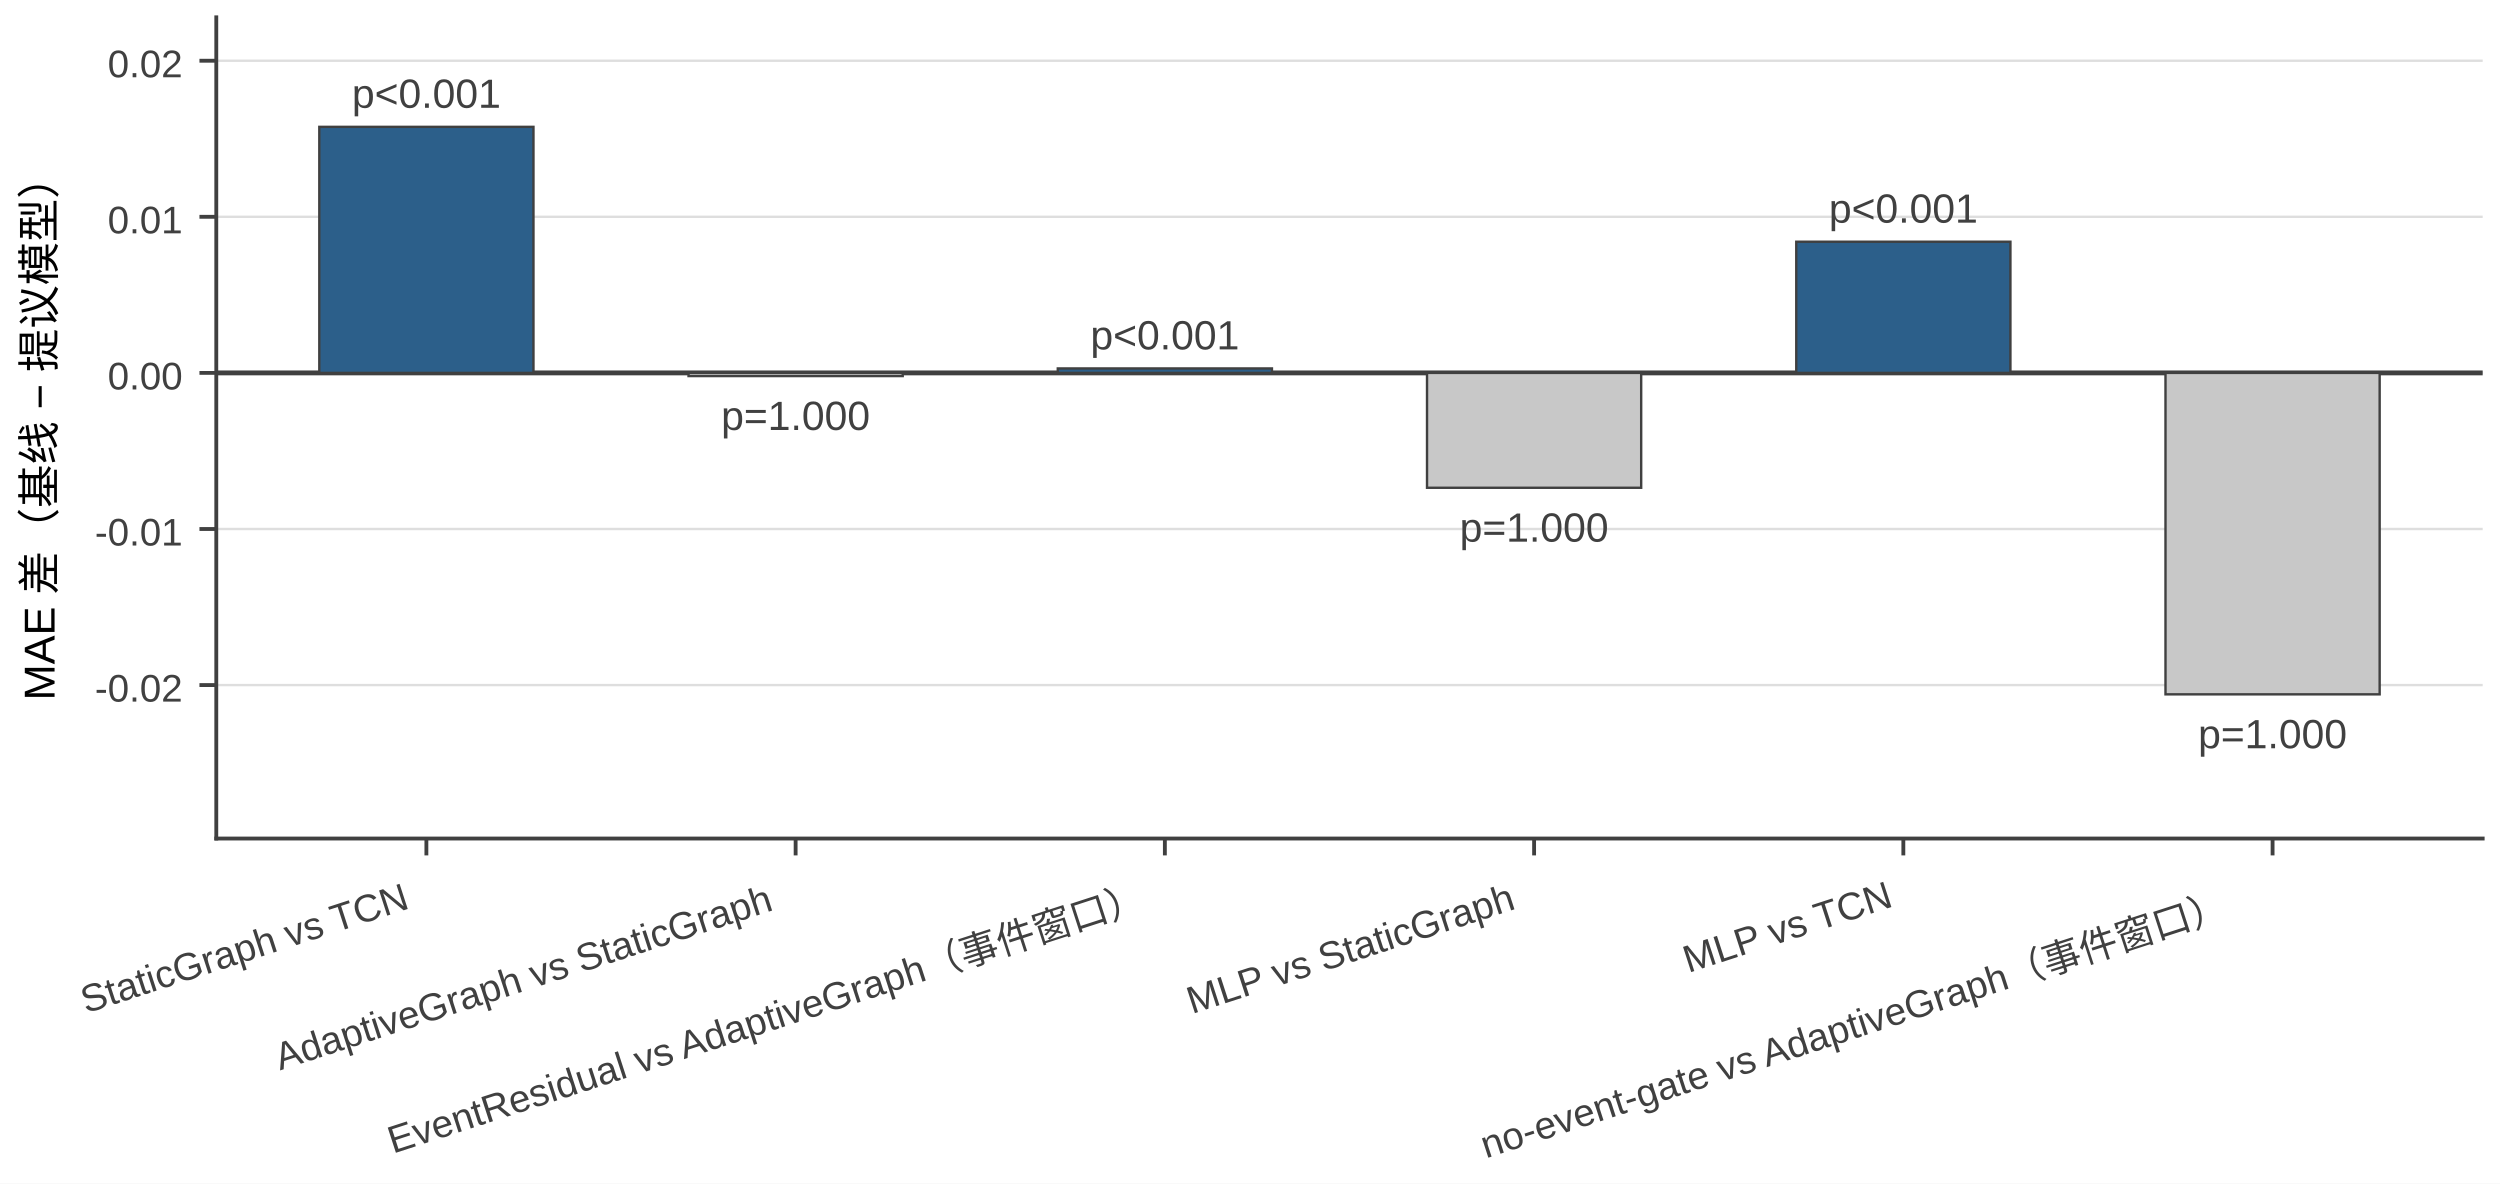
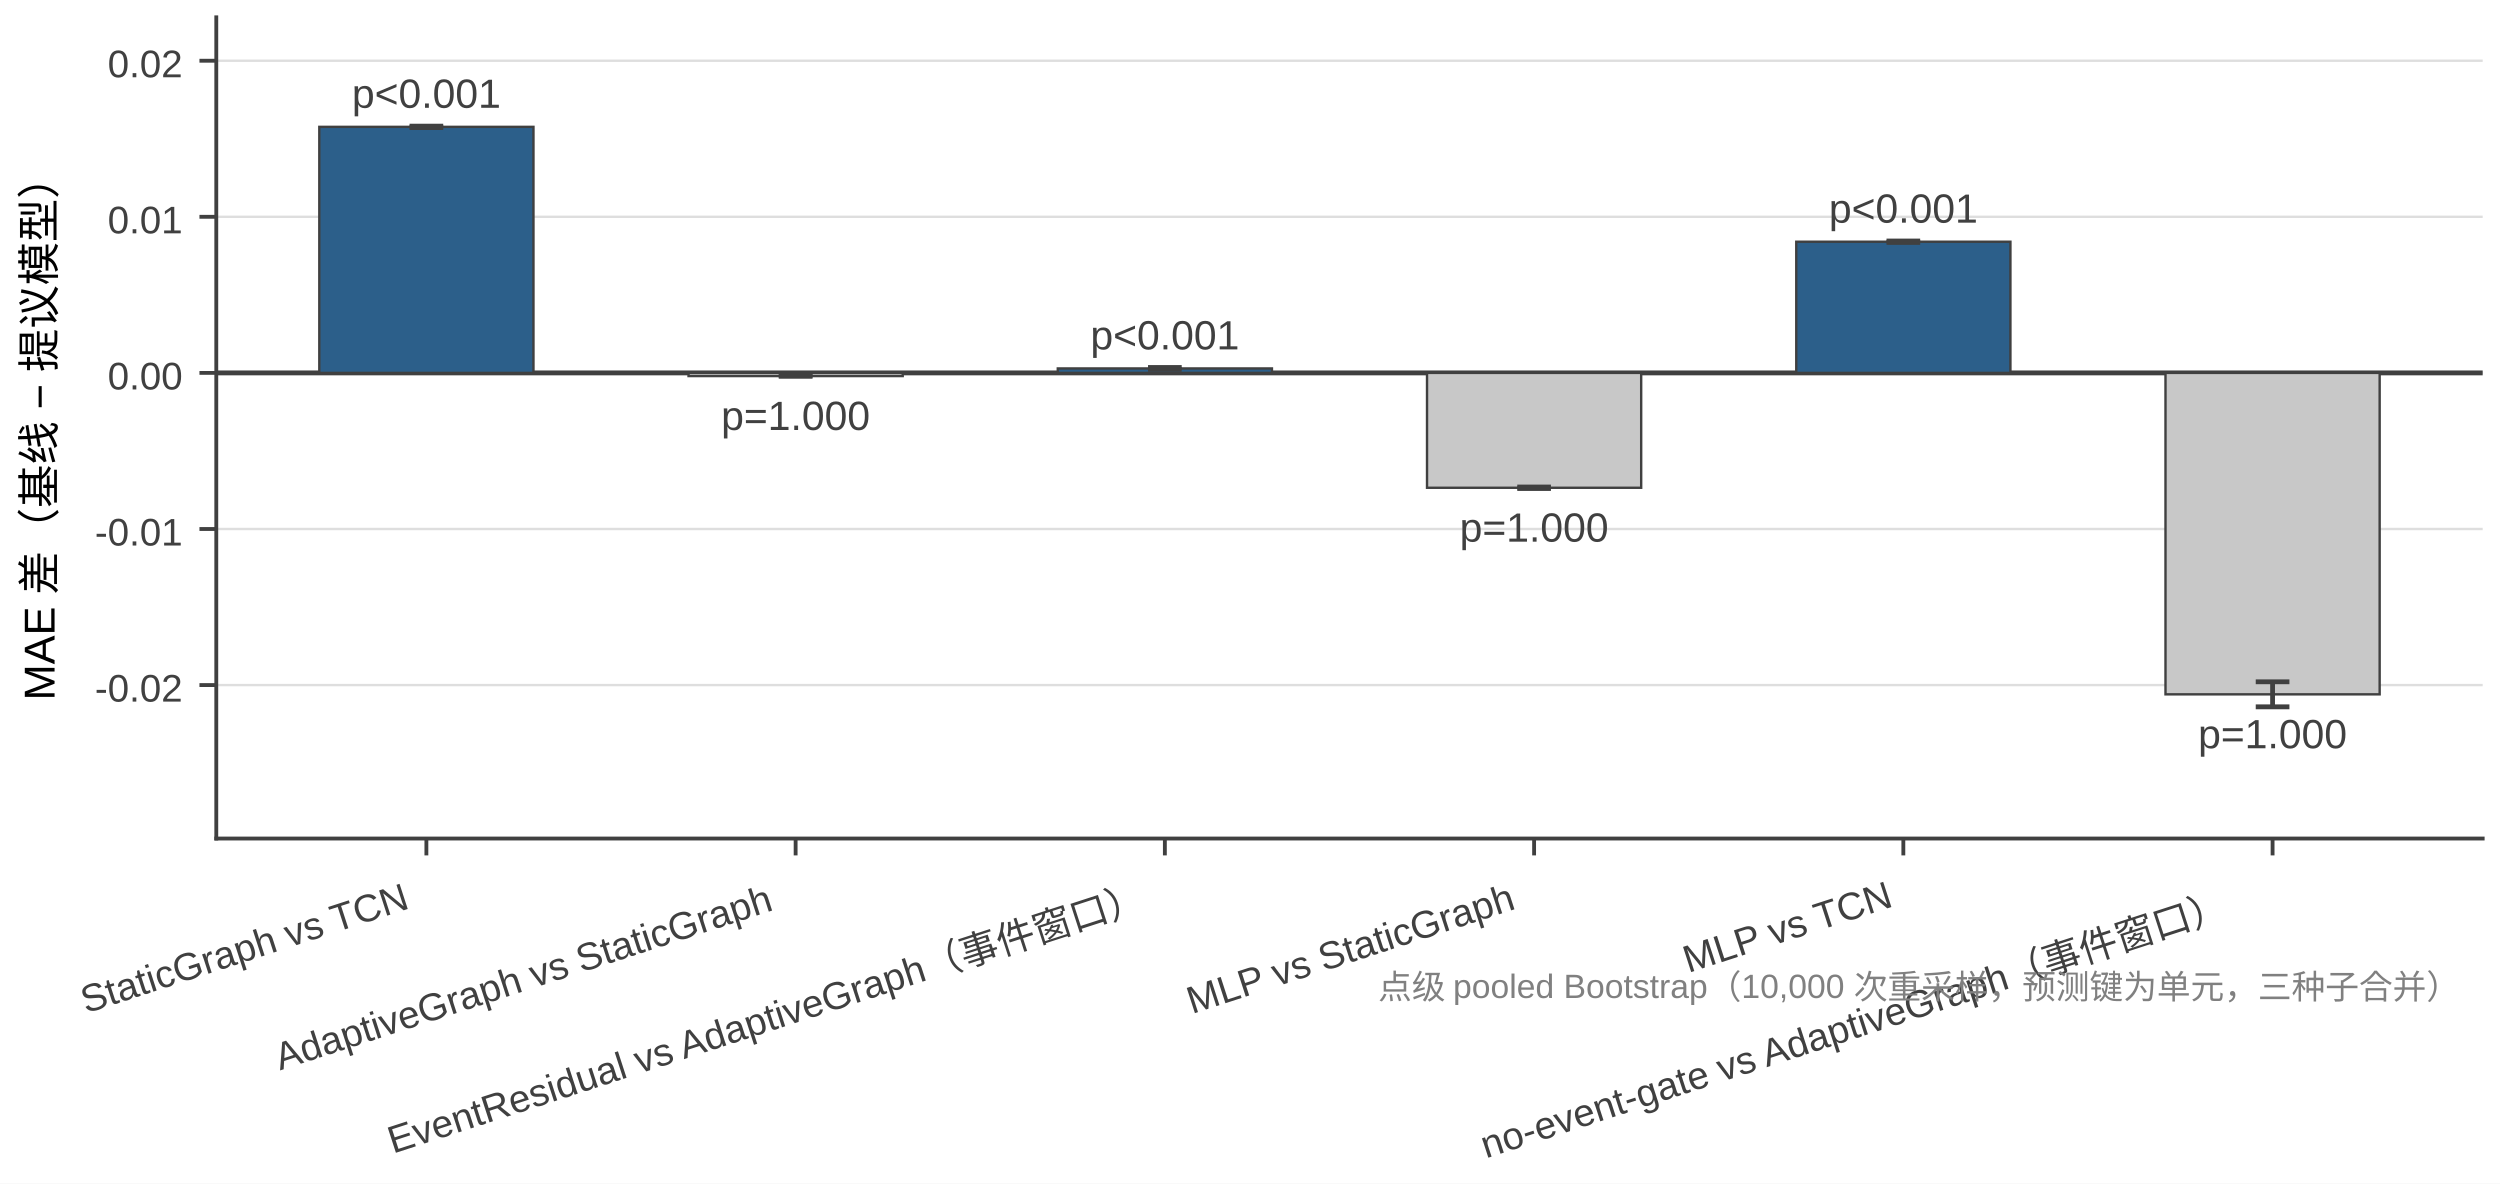
<svg xmlns="http://www.w3.org/2000/svg" xmlns:xlink="http://www.w3.org/1999/xlink" width="519.6pt" height="246pt" viewBox="0 0 519.6 246" version="1.1">
  <defs>
    <style type="text/css">*{stroke-linejoin: round; stroke-linecap: butt}</style>
  </defs>
  <g id="figure_1">
    <g id="patch_1">
      <path d="M 0 246  L 519.6 246  L 519.6 0  L 0 0  z " style="fill: #ffffff" />
    </g>
    <g id="axes_1">
      <g id="patch_2">
        <path d="M 44.953 174.28  L 516 174.28  L 516 3.6  L 44.953 3.6  z " style="fill: #ffffff" />
      </g>
      <g id="matplotlib.axis_1">
        <g id="xtick_1">
          <g id="line2d_1">
            <defs>
-               <path id="m198534945c" d="M 0 0  L 0 3.5  " style="stroke: #404040; stroke-width: 0.8" />
+               <path id="m786201758d" d="M 0 0  L 0 3.5  " style="stroke: #404040; stroke-width: 0.8" />
            </defs>
            <g>
-               <use xlink:href="#m198534945c" x="88.619" y="174.28" style="fill: #404040; stroke: #404040; stroke-width: 0.8" />
+               <use xlink:href="#m786201758d" x="88.619" y="174.28" style="fill: #404040; stroke: #404040; stroke-width: 0.8" />
            </g>
          </g>
          <g id="text_1">
            <text style="font-size: 8px; font-family: 'PingFang SC', 'Arial', 'Helvetica', 'DejaVu Sans', sans-serif; fill: #404040" transform="translate(17.85021 210.6587) rotate(-18)">StaticGraph vs TCN</text>
          </g>
        </g>
        <g id="xtick_2">
          <g id="line2d_2">
            <g>
-               <use xlink:href="#m198534945c" x="165.362" y="174.28" style="fill: #404040; stroke: #404040; stroke-width: 0.8" />
+               <use xlink:href="#m786201758d" x="165.362" y="174.28" style="fill: #404040; stroke: #404040; stroke-width: 0.8" />
            </g>
          </g>
          <g id="text_2">
            <text style="font-size: 8px; font-family: 'PingFang SC', 'Arial', 'Helvetica', 'DejaVu Sans', sans-serif; fill: #404040" transform="translate(58.19603 222.4848) rotate(-18)">AdaptiveGraph vs StaticGraph</text>
          </g>
        </g>
        <g id="xtick_3">
          <g id="line2d_3">
            <g>
-               <use xlink:href="#m198534945c" x="242.105" y="174.28" style="fill: #404040; stroke: #404040; stroke-width: 0.8" />
+               <use xlink:href="#m786201758d" x="242.105" y="174.28" style="fill: #404040; stroke: #404040; stroke-width: 0.8" />
            </g>
          </g>
          <g id="text_3">
            <text style="font-size: 8px; font-family: 'PingFang SC', 'Arial', 'Helvetica', 'DejaVu Sans', sans-serif; fill: #404040" transform="translate(81.66416 239.7947) rotate(-18)">EventResidual vs AdaptiveGraph（事件窗口）</text>
          </g>
        </g>
        <g id="xtick_4">
          <g id="line2d_4">
            <g>
-               <use xlink:href="#m198534945c" x="318.847" y="174.28" style="fill: #404040; stroke: #404040; stroke-width: 0.8" />
+               <use xlink:href="#m786201758d" x="318.847" y="174.28" style="fill: #404040; stroke: #404040; stroke-width: 0.8" />
            </g>
          </g>
          <g id="text_4">
            <text style="font-size: 8px; font-family: 'PingFang SC', 'Arial', 'Helvetica', 'DejaVu Sans', sans-serif; fill: #404040" transform="translate(247.729 210.7722) rotate(-18)">MLP vs StaticGraph</text>
          </g>
        </g>
        <g id="xtick_5">
          <g id="line2d_5">
            <g>
-               <use xlink:href="#m198534945c" x="395.59" y="174.28" style="fill: #404040; stroke: #404040; stroke-width: 0.8" />
+               <use xlink:href="#m786201758d" x="395.59" y="174.28" style="fill: #404040; stroke: #404040; stroke-width: 0.8" />
            </g>
          </g>
          <g id="text_5">
            <text style="font-size: 8px; font-family: 'PingFang SC', 'Arial', 'Helvetica', 'DejaVu Sans', sans-serif; fill: #404040" transform="translate(350.8784 202.2387) rotate(-18)">MLP vs TCN</text>
          </g>
        </g>
        <g id="xtick_6">
          <g id="line2d_6">
            <g>
-               <use xlink:href="#m198534945c" x="472.333" y="174.28" style="fill: #404040; stroke: #404040; stroke-width: 0.8" />
+               <use xlink:href="#m786201758d" x="472.333" y="174.28" style="fill: #404040; stroke: #404040; stroke-width: 0.8" />
            </g>
          </g>
          <g id="text_6">
            <text style="font-size: 8px; font-family: 'PingFang SC', 'Arial', 'Helvetica', 'DejaVu Sans', sans-serif; fill: #404040" transform="translate(308.806 240.7863) rotate(-18)">no-event-gate vs AdaptiveGraph（事件窗口）</text>
          </g>
        </g>
      </g>
      <g id="matplotlib.axis_2">
        <g id="ytick_1">
          <g id="line2d_7">
-             <path d="M 44.953 142.385  L 516 142.385  " clip-path="url(#p9bae00c581)" style="fill: none; stroke: #c8c8c8; stroke-opacity: 0.6; stroke-width: 0.5; stroke-linecap: square" />
+             <path d="M 44.953 142.385  L 516 142.385  " clip-path="url(#p2ef2f8343e)" style="fill: none; stroke: #c8c8c8; stroke-opacity: 0.6; stroke-width: 0.5; stroke-linecap: square" />
          </g>
          <g id="line2d_8">
            <defs>
-               <path id="m5756b70a15" d="M 0 0  L -3.5 0  " style="stroke: #404040; stroke-width: 0.8" />
+               <path id="mf91f029447" d="M 0 0  L -3.5 0  " style="stroke: #404040; stroke-width: 0.8" />
            </defs>
            <g>
-               <use xlink:href="#m5756b70a15" x="44.953" y="142.385" style="fill: #404040; stroke: #404040; stroke-width: 0.8" />
+               <use xlink:href="#mf91f029447" x="44.953" y="142.385" style="fill: #404040; stroke: #404040; stroke-width: 0.8" />
            </g>
          </g>
          <g id="text_7">
            <text style="font-size: 8px; font-family: 'PingFang SC', 'Arial', 'Helvetica', 'DejaVu Sans', sans-serif; text-anchor: end; fill: #404040" x="37.953" y="145.825" transform="rotate(-0 37.9525 145.8246)">-0.02</text>
          </g>
        </g>
        <g id="ytick_2">
          <g id="line2d_9">
-             <path d="M 44.953 109.943  L 516 109.943  " clip-path="url(#p9bae00c581)" style="fill: none; stroke: #c8c8c8; stroke-opacity: 0.6; stroke-width: 0.5; stroke-linecap: square" />
+             <path d="M 44.953 109.943  L 516 109.943  " clip-path="url(#p2ef2f8343e)" style="fill: none; stroke: #c8c8c8; stroke-opacity: 0.6; stroke-width: 0.5; stroke-linecap: square" />
          </g>
          <g id="line2d_10">
            <g>
-               <use xlink:href="#m5756b70a15" x="44.953" y="109.943" style="fill: #404040; stroke: #404040; stroke-width: 0.8" />
+               <use xlink:href="#mf91f029447" x="44.953" y="109.943" style="fill: #404040; stroke: #404040; stroke-width: 0.8" />
            </g>
          </g>
          <g id="text_8">
            <text style="font-size: 8px; font-family: 'PingFang SC', 'Arial', 'Helvetica', 'DejaVu Sans', sans-serif; text-anchor: end; fill: #404040" x="37.953" y="113.383" transform="rotate(-0 37.9525 113.3832)">-0.01</text>
          </g>
        </g>
        <g id="ytick_3">
          <g id="line2d_11">
-             <path d="M 44.953 77.502  L 516 77.502  " clip-path="url(#p9bae00c581)" style="fill: none; stroke: #c8c8c8; stroke-opacity: 0.6; stroke-width: 0.5; stroke-linecap: square" />
+             <path d="M 44.953 77.502  L 516 77.502  " clip-path="url(#p2ef2f8343e)" style="fill: none; stroke: #c8c8c8; stroke-opacity: 0.6; stroke-width: 0.5; stroke-linecap: square" />
          </g>
          <g id="line2d_12">
            <g>
-               <use xlink:href="#m5756b70a15" x="44.953" y="77.502" style="fill: #404040; stroke: #404040; stroke-width: 0.8" />
+               <use xlink:href="#mf91f029447" x="44.953" y="77.502" style="fill: #404040; stroke: #404040; stroke-width: 0.8" />
            </g>
          </g>
          <g id="text_9">
            <text style="font-size: 8px; font-family: 'PingFang SC', 'Arial', 'Helvetica', 'DejaVu Sans', sans-serif; text-anchor: end; fill: #404040" x="37.953" y="80.942" transform="rotate(-0 37.9525 80.94177)">0.00</text>
          </g>
        </g>
        <g id="ytick_4">
          <g id="line2d_13">
-             <path d="M 44.953 45.06  L 516 45.06  " clip-path="url(#p9bae00c581)" style="fill: none; stroke: #c8c8c8; stroke-opacity: 0.6; stroke-width: 0.5; stroke-linecap: square" />
+             <path d="M 44.953 45.06  L 516 45.06  " clip-path="url(#p2ef2f8343e)" style="fill: none; stroke: #c8c8c8; stroke-opacity: 0.6; stroke-width: 0.5; stroke-linecap: square" />
          </g>
          <g id="line2d_14">
            <g>
-               <use xlink:href="#m5756b70a15" x="44.953" y="45.06" style="fill: #404040; stroke: #404040; stroke-width: 0.8" />
+               <use xlink:href="#mf91f029447" x="44.953" y="45.06" style="fill: #404040; stroke: #404040; stroke-width: 0.8" />
            </g>
          </g>
          <g id="text_10">
            <text style="font-size: 8px; font-family: 'PingFang SC', 'Arial', 'Helvetica', 'DejaVu Sans', sans-serif; text-anchor: end; fill: #404040" x="37.953" y="48.5" transform="rotate(-0 37.9525 48.50038)">0.01</text>
          </g>
        </g>
        <g id="ytick_5">
          <g id="line2d_15">
-             <path d="M 44.953 12.619  L 516 12.619  " clip-path="url(#p9bae00c581)" style="fill: none; stroke: #c8c8c8; stroke-opacity: 0.6; stroke-width: 0.5; stroke-linecap: square" />
+             <path d="M 44.953 12.619  L 516 12.619  " clip-path="url(#p2ef2f8343e)" style="fill: none; stroke: #c8c8c8; stroke-opacity: 0.6; stroke-width: 0.5; stroke-linecap: square" />
          </g>
          <g id="line2d_16">
            <g>
-               <use xlink:href="#m5756b70a15" x="44.953" y="12.619" style="fill: #404040; stroke: #404040; stroke-width: 0.8" />
+               <use xlink:href="#mf91f029447" x="44.953" y="12.619" style="fill: #404040; stroke: #404040; stroke-width: 0.8" />
            </g>
          </g>
          <g id="text_11">
            <text style="font-size: 8px; font-family: 'PingFang SC', 'Arial', 'Helvetica', 'DejaVu Sans', sans-serif; text-anchor: end; fill: #404040" x="37.953" y="16.059" transform="rotate(-0 37.9525 16.05899)">0.02</text>
          </g>
        </g>
        <g id="text_12">
          <text style="font-size: 9px; font-family: 'PingFang SC', 'Arial', 'Helvetica', 'DejaVu Sans', sans-serif; text-anchor: middle" x="11.34" y="88.94" transform="rotate(-90 11.34 88.94011)">MAE 差（基线 − 提议模型）</text>
        </g>
      </g>
      <g id="line2d_17">
-         <path d="M 44.953 77.502  L 516 77.502  " clip-path="url(#p9bae00c581)" style="fill: none; stroke: #404040; stroke-linecap: square" />
+         <path d="M 44.953 77.502  L 516 77.502  " clip-path="url(#p2ef2f8343e)" style="fill: none; stroke: #404040; stroke-linecap: square" />
      </g>
      <g id="patch_3">
        <path d="M 44.953 174.28  L 44.953 3.6  " style="fill: none; stroke: #404040; stroke-width: 0.8; stroke-linejoin: miter; stroke-linecap: square" />
      </g>
      <g id="patch_4">
        <path d="M 44.953 174.28  L 516 174.28  " style="fill: none; stroke: #404040; stroke-width: 0.8; stroke-linejoin: miter; stroke-linecap: square" />
      </g>
      <g id="patch_5">
-         <path d="M 66.364 77.502  L 110.875 77.502  L 110.875 26.364  L 66.364 26.364  z " clip-path="url(#p9bae00c581)" style="fill: #2c5f8a; stroke: #404040; stroke-width: 0.5; stroke-linejoin: miter" />
+         <path d="M 66.364 77.502  L 110.875 77.502  L 110.875 26.364  L 66.364 26.364  z " clip-path="url(#p2ef2f8343e)" style="fill: #2c5f8a; stroke: #404040; stroke-width: 0.5; stroke-linejoin: miter" />
      </g>
      <g id="patch_6">
-         <path d="M 143.106 77.502  L 187.617 77.502  L 187.617 78.163  L 143.106 78.163  z " clip-path="url(#p9bae00c581)" style="fill: #c8c8c8; stroke: #404040; stroke-width: 0.5; stroke-linejoin: miter" />
+         <path d="M 143.106 77.502  L 187.617 77.502  L 187.617 78.163  L 143.106 78.163  z " clip-path="url(#p2ef2f8343e)" style="fill: #c8c8c8; stroke: #404040; stroke-width: 0.5; stroke-linejoin: miter" />
      </g>
      <g id="patch_7">
-         <path d="M 219.849 77.502  L 264.36 77.502  L 264.36 76.576  L 219.849 76.576  z " clip-path="url(#p9bae00c581)" style="fill: #2c5f8a; stroke: #404040; stroke-width: 0.5; stroke-linejoin: miter" />
+         <path d="M 219.849 77.502  L 264.36 77.502  L 264.36 76.576  L 219.849 76.576  z " clip-path="url(#p2ef2f8343e)" style="fill: #2c5f8a; stroke: #404040; stroke-width: 0.5; stroke-linejoin: miter" />
      </g>
      <g id="patch_8">
-         <path d="M 296.592 77.502  L 341.103 77.502  L 341.103 101.378  L 296.592 101.378  z " clip-path="url(#p9bae00c581)" style="fill: #c8c8c8; stroke: #404040; stroke-width: 0.5; stroke-linejoin: miter" />
+         <path d="M 296.592 77.502  L 341.103 77.502  L 341.103 101.378  L 296.592 101.378  z " clip-path="url(#p2ef2f8343e)" style="fill: #c8c8c8; stroke: #404040; stroke-width: 0.5; stroke-linejoin: miter" />
      </g>
      <g id="patch_9">
-         <path d="M 373.335 77.502  L 417.846 77.502  L 417.846 50.24  L 373.335 50.24  z " clip-path="url(#p9bae00c581)" style="fill: #2c5f8a; stroke: #404040; stroke-width: 0.5; stroke-linejoin: miter" />
+         <path d="M 373.335 77.502  L 417.846 77.502  L 417.846 50.24  L 373.335 50.24  z " clip-path="url(#p2ef2f8343e)" style="fill: #2c5f8a; stroke: #404040; stroke-width: 0.5; stroke-linejoin: miter" />
      </g>
      <g id="patch_10">
-         <path d="M 450.077 77.502  L 494.588 77.502  L 494.588 144.312  L 450.077 144.312  z " clip-path="url(#p9bae00c581)" style="fill: #c8c8c8; stroke: #404040; stroke-width: 0.5; stroke-linejoin: miter" />
+         <path d="M 450.077 77.502  L 494.588 77.502  L 494.588 144.312  L 450.077 144.312  z " clip-path="url(#p2ef2f8343e)" style="fill: #c8c8c8; stroke: #404040; stroke-width: 0.5; stroke-linejoin: miter" />
      </g>
      <g id="text_13">
        <text style="font-size: 8.5px; font-family: 'PingFang SC', 'Arial', 'Helvetica', 'DejaVu Sans', sans-serif; text-anchor: middle; fill: #404040" x="88.619" y="22.411" transform="rotate(-0 88.61913 22.41069)">p&lt;0.001</text>
      </g>
      <g id="text_14">
        <text style="font-size: 8.5px; font-family: 'PingFang SC', 'Arial', 'Helvetica', 'DejaVu Sans', sans-serif; text-anchor: middle; fill: #404040" x="165.362" y="89.366" transform="rotate(-0 165.3619 89.36557)">p=1.000</text>
      </g>
      <g id="text_15">
        <text style="font-size: 8.5px; font-family: 'PingFang SC', 'Arial', 'Helvetica', 'DejaVu Sans', sans-serif; text-anchor: middle; fill: #404040" x="242.105" y="72.623" transform="rotate(-0 242.1046 72.62282)">p&lt;0.001</text>
      </g>
      <g id="text_16">
        <text style="font-size: 8.5px; font-family: 'PingFang SC', 'Arial', 'Helvetica', 'DejaVu Sans', sans-serif; text-anchor: middle; fill: #404040" x="318.847" y="112.581" transform="rotate(-0 318.8474 112.5805)">p=1.000</text>
      </g>
      <g id="text_17">
        <text style="font-size: 8.5px; font-family: 'PingFang SC', 'Arial', 'Helvetica', 'DejaVu Sans', sans-serif; text-anchor: middle; fill: #404040" x="395.59" y="46.286" transform="rotate(-0 395.5901 46.28647)">p&lt;0.001</text>
      </g>
      <g id="text_18">
        <text style="font-size: 8.5px; font-family: 'PingFang SC', 'Arial', 'Helvetica', 'DejaVu Sans', sans-serif; text-anchor: middle; fill: #404040" x="472.333" y="155.515" transform="rotate(-0 472.3329 155.515)">p=1.000</text>
+       </g>
+       <g id="text_19">
+         <text style="font-size: 7px; font-family: 'PingFang SC', 'Arial', 'Helvetica', 'DejaVu Sans', sans-serif; text-anchor: end; fill: #808080" x="511.289" y="207.609" transform="rotate(-0 511.289 207.609)">点级 pooled Bootstrap（10,000 次重采样，预测键为单元，三种子合并）</text>
+       </g>
+       <g id="LineCollection_1">
+         <path d="M 88.619 26.516  L 88.619 26.212  " clip-path="url(#p2ef2f8343e)" style="fill: none; stroke: #404040" />
+       </g>
+       <g id="line2d_18">
+         <defs>
+           <path id="m64657a1d0f" d="M 3.5 0  L -3.5 -0  " style="stroke: #404040" />
+         </defs>
+         <g clip-path="url(#p2ef2f8343e)">
+           <use xlink:href="#m64657a1d0f" x="88.619" y="26.516" style="fill: #1f77b4; stroke: #404040" />
+         </g>
+       </g>
+       <g id="line2d_19">
+         <g clip-path="url(#p2ef2f8343e)">
+           <use xlink:href="#m64657a1d0f" x="88.619" y="26.212" style="fill: #1f77b4; stroke: #404040" />
+         </g>
+       </g>
+       <g id="LineCollection_2">
+         <path d="M 165.362 78.178  L 165.362 78.147  " clip-path="url(#p2ef2f8343e)" style="fill: none; stroke: #404040" />
+       </g>
+       <g id="line2d_20">
+         <g clip-path="url(#p2ef2f8343e)">
+           <use xlink:href="#m64657a1d0f" x="165.362" y="78.178" style="fill: #1f77b4; stroke: #404040" />
+         </g>
+       </g>
+       <g id="line2d_21">
+         <g clip-path="url(#p2ef2f8343e)">
+           <use xlink:href="#m64657a1d0f" x="165.362" y="78.147" style="fill: #1f77b4; stroke: #404040" />
+         </g>
+       </g>
+       <g id="LineCollection_3">
+         <path d="M 242.105 76.778  L 242.105 76.372  " clip-path="url(#p2ef2f8343e)" style="fill: none; stroke: #404040" />
+       </g>
+       <g id="line2d_22">
+         <g clip-path="url(#p2ef2f8343e)">
+           <use xlink:href="#m64657a1d0f" x="242.105" y="76.778" style="fill: #1f77b4; stroke: #404040" />
+         </g>
+       </g>
+       <g id="line2d_23">
+         <g clip-path="url(#p2ef2f8343e)">
+           <use xlink:href="#m64657a1d0f" x="242.105" y="76.372" style="fill: #1f77b4; stroke: #404040" />
+         </g>
+       </g>
+       <g id="LineCollection_4">
+         <path d="M 318.847 101.533  L 318.847 101.223  " clip-path="url(#p2ef2f8343e)" style="fill: none; stroke: #404040" />
+       </g>
+       <g id="line2d_24">
+         <g clip-path="url(#p2ef2f8343e)">
+           <use xlink:href="#m64657a1d0f" x="318.847" y="101.533" style="fill: #1f77b4; stroke: #404040" />
+         </g>
+       </g>
+       <g id="line2d_25">
+         <g clip-path="url(#p2ef2f8343e)">
+           <use xlink:href="#m64657a1d0f" x="318.847" y="101.223" style="fill: #1f77b4; stroke: #404040" />
+         </g>
+       </g>
+       <g id="LineCollection_5">
+         <path d="M 395.59 50.397  L 395.59 50.086  " clip-path="url(#p2ef2f8343e)" style="fill: none; stroke: #404040" />
+       </g>
+       <g id="line2d_26">
+         <g clip-path="url(#p2ef2f8343e)">
+           <use xlink:href="#m64657a1d0f" x="395.59" y="50.397" style="fill: #1f77b4; stroke: #404040" />
+         </g>
+       </g>
+       <g id="line2d_27">
+         <g clip-path="url(#p2ef2f8343e)">
+           <use xlink:href="#m64657a1d0f" x="395.59" y="50.086" style="fill: #1f77b4; stroke: #404040" />
+         </g>
+       </g>
+       <g id="LineCollection_6">
+         <path d="M 472.333 146.909  L 472.333 141.708  " clip-path="url(#p2ef2f8343e)" style="fill: none; stroke: #404040" />
+       </g>
+       <g id="line2d_28">
+         <g clip-path="url(#p2ef2f8343e)">
+           <use xlink:href="#m64657a1d0f" x="472.333" y="146.909" style="fill: #1f77b4; stroke: #404040" />
+         </g>
+       </g>
+       <g id="line2d_29">
+         <g clip-path="url(#p2ef2f8343e)">
+           <use xlink:href="#m64657a1d0f" x="472.333" y="141.708" style="fill: #1f77b4; stroke: #404040" />
+         </g>
      </g>
    </g>
  </g>
  <defs>
-     <clipPath id="p9bae00c581">
+     <clipPath id="p2ef2f8343e">
      <rect x="44.953" y="3.6" width="471.047" height="170.68" />
    </clipPath>
  </defs>
</svg>
